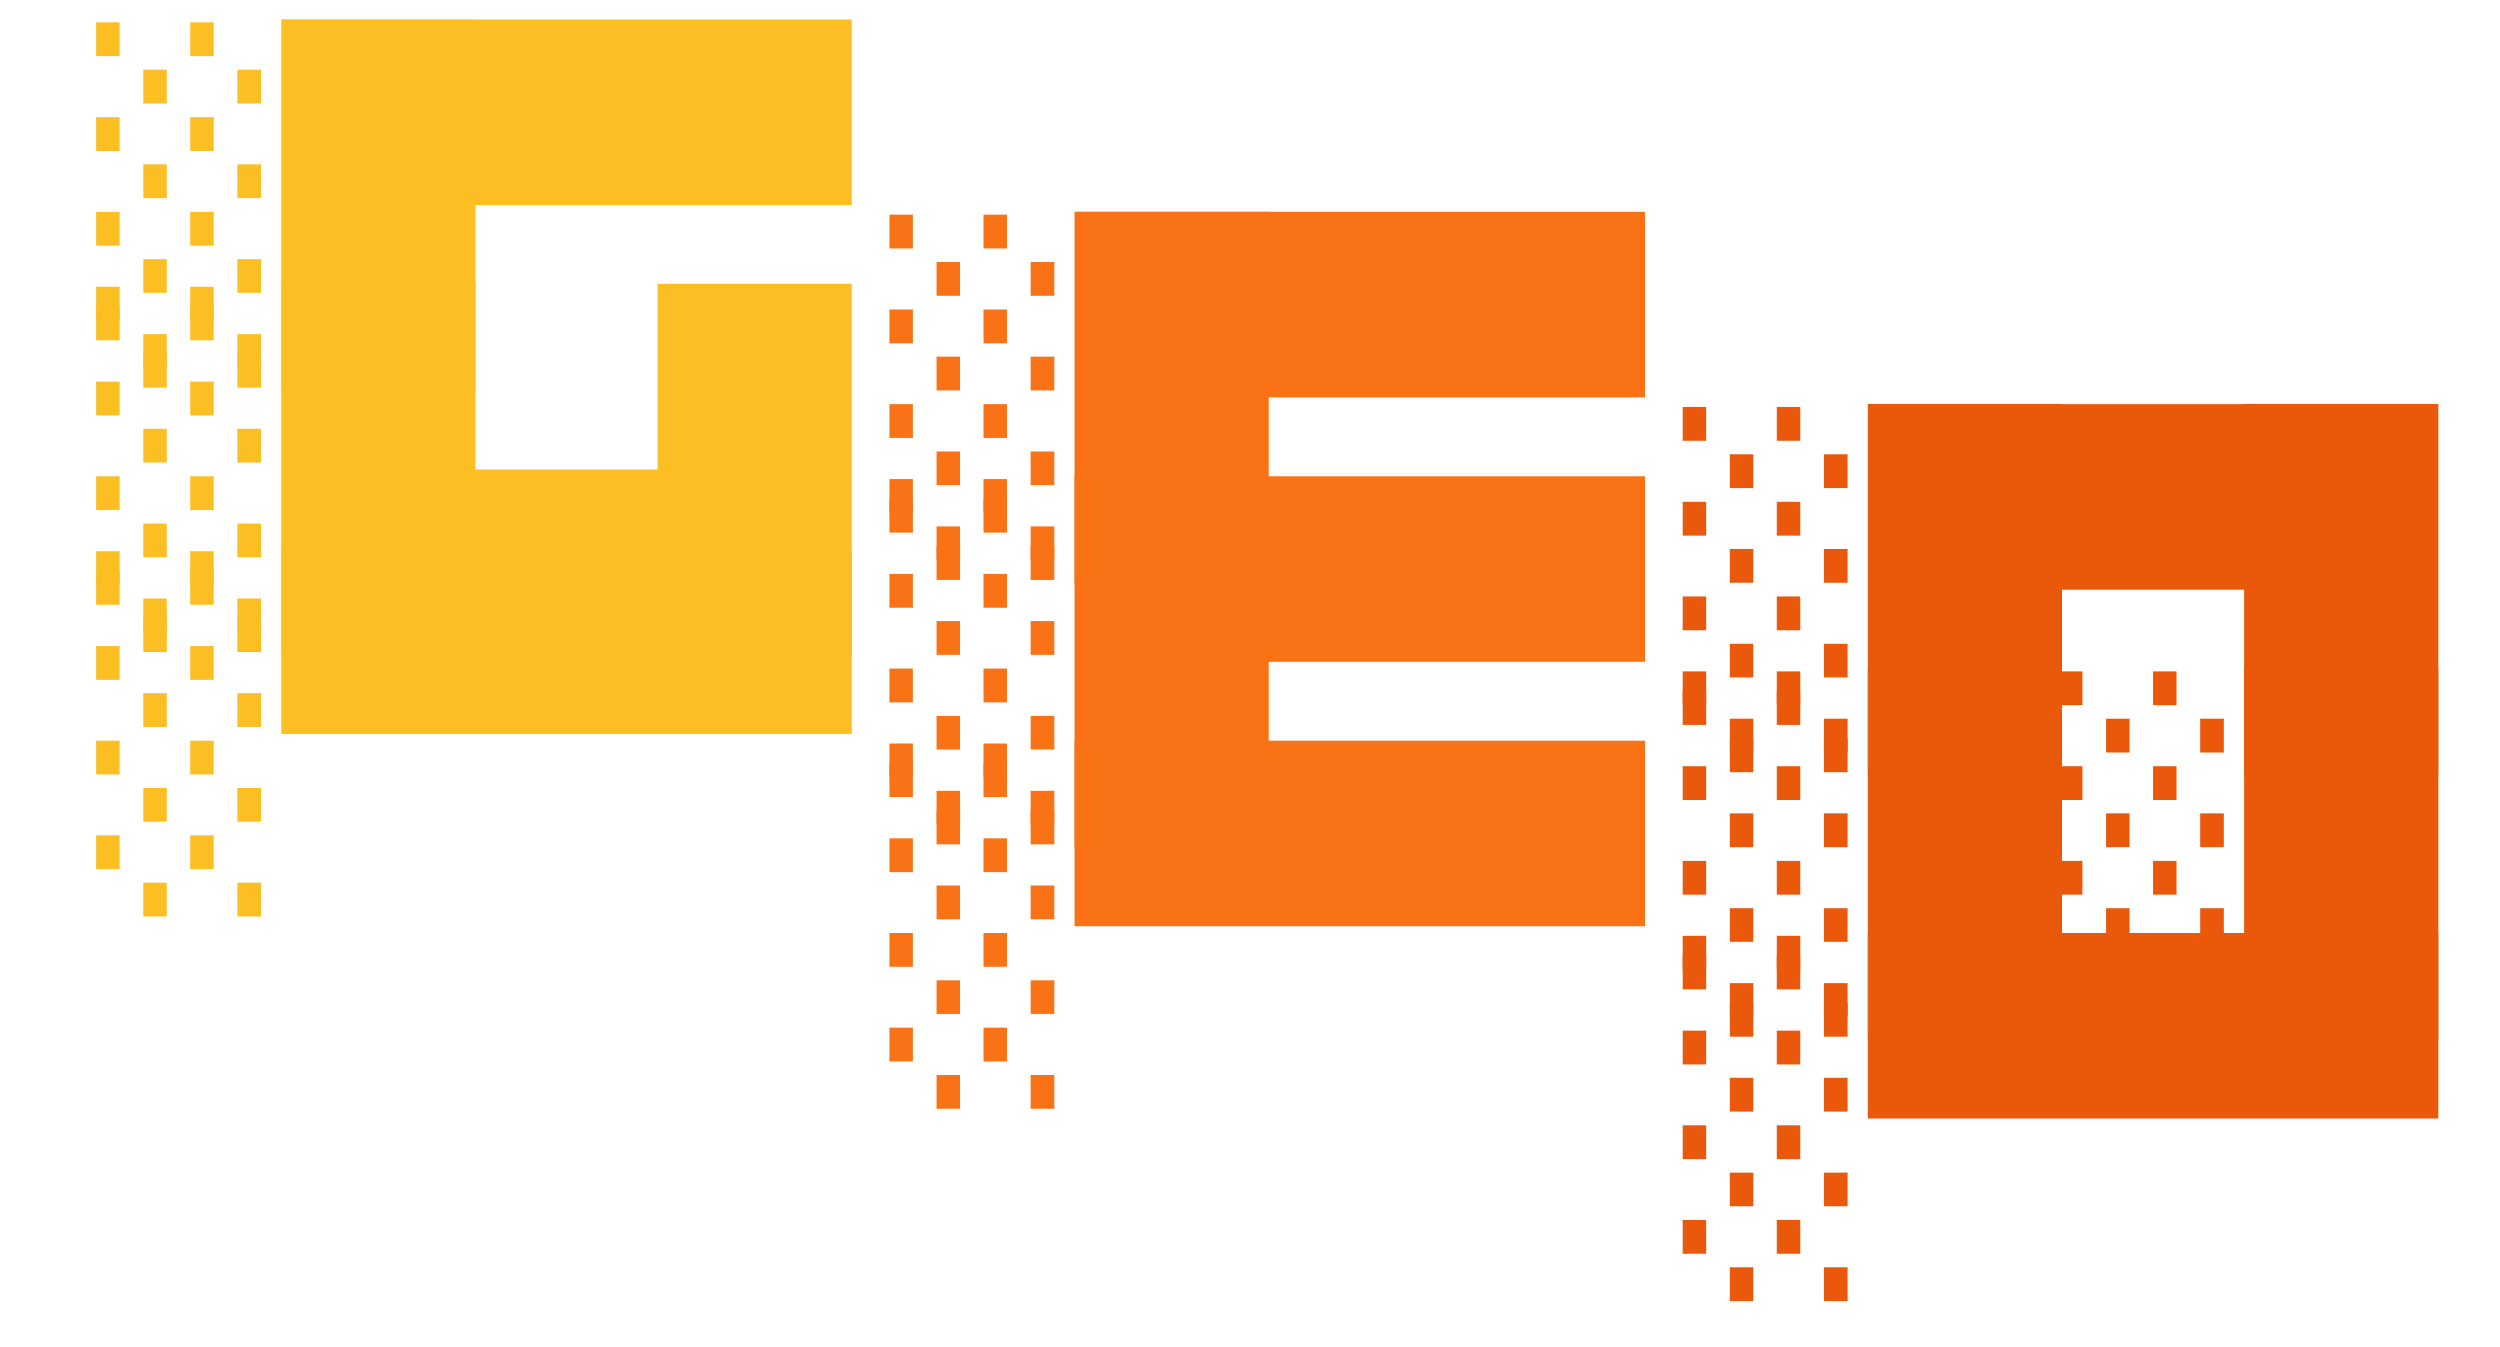
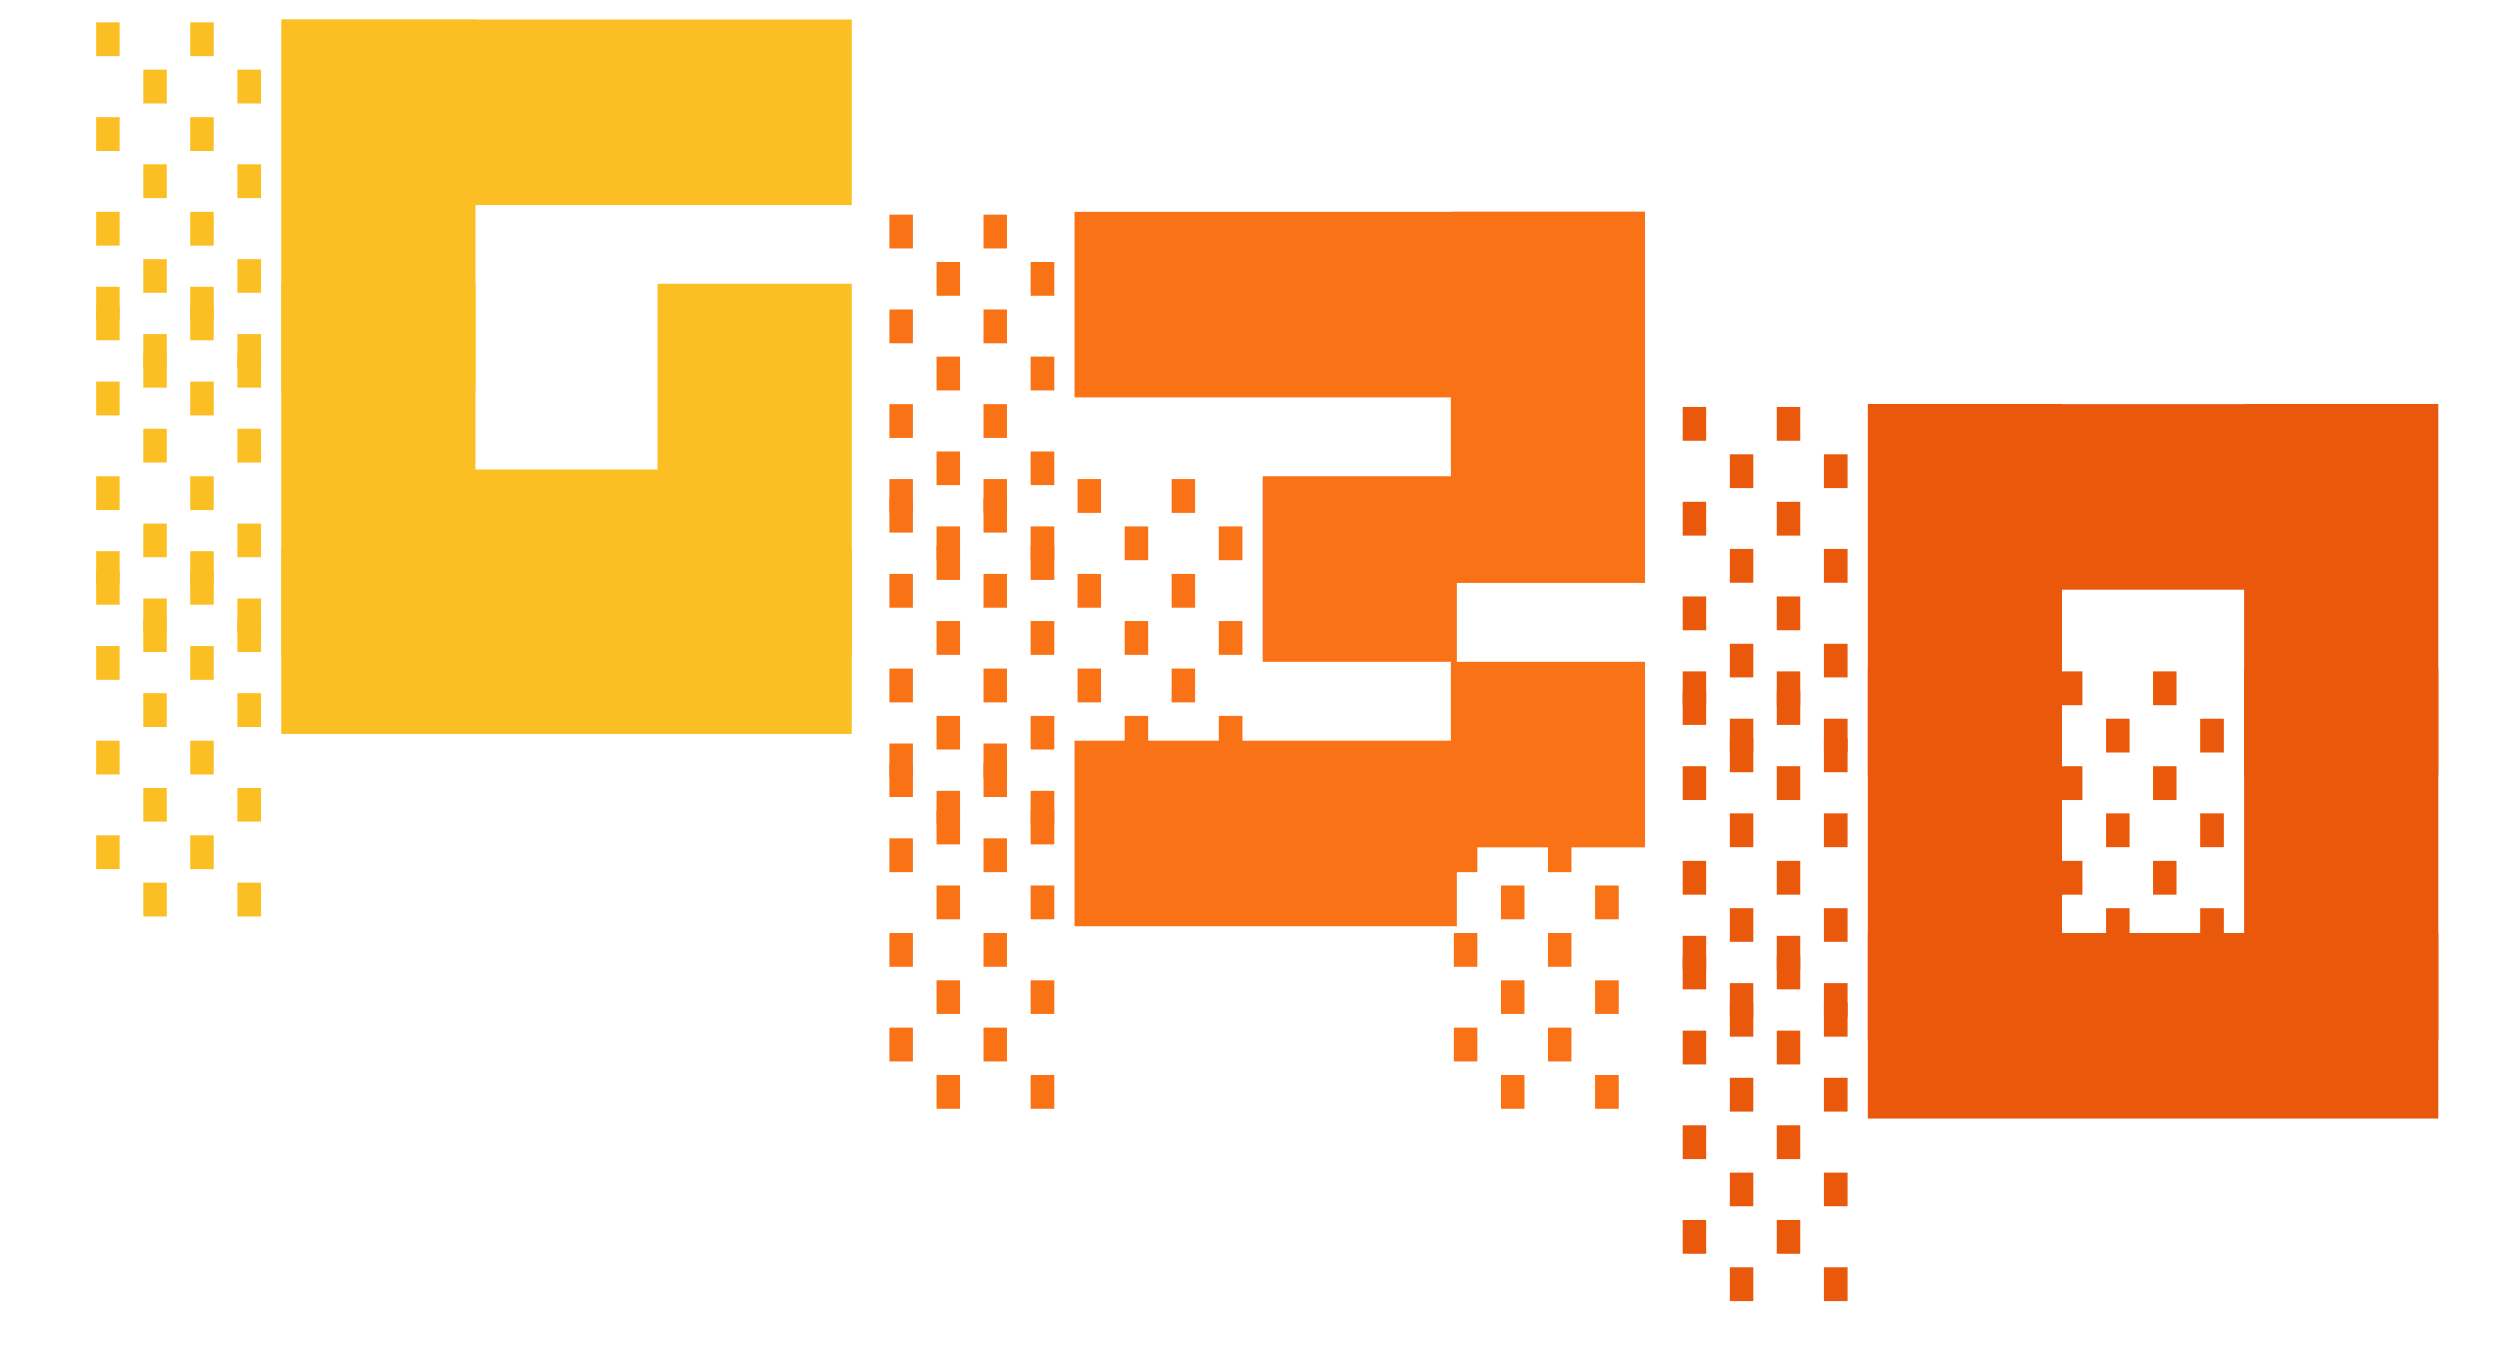
<svg xmlns="http://www.w3.org/2000/svg" viewBox="0 0 208 112" width="208" height="112" xml:space="preserve">
  <style>
    text { font-family: 'Menlo','Consolas','DejaVu Sans Mono',monospace; font-size: 26px; font-weight: 700; white-space: pre; }
  </style>
  <rect width="208" height="112" fill="transparent" />
  <text x="8" y="26" fill="#FBBF24">░█▀▀</text>
  <text x="8" y="48" fill="#FBBF24">░█▄█</text>
  <text x="8" y="70" fill="#FBBF24">░▀▀▀</text>
-   <text x="74" y="42" fill="#F97316">░█▀▀</text>
-   <text x="74" y="64" fill="#F97316">░█▀▀</text>
-   <text x="74" y="86" fill="#F97316">░▀▀▀</text>
+   <text x="74" y="42" fill="#F97316">░▀▀█</text>
+   <text x="74" y="64" fill="#F97316">░░▀▄</text>
+   <text x="74" y="86" fill="#F97316">░▀▀░</text>
  <text x="140" y="58" fill="#EA580C">░█▀█</text>
  <text x="140" y="80" fill="#EA580C">░█░█</text>
  <text x="140" y="102" fill="#EA580C">░▀▀▀</text>
</svg>
